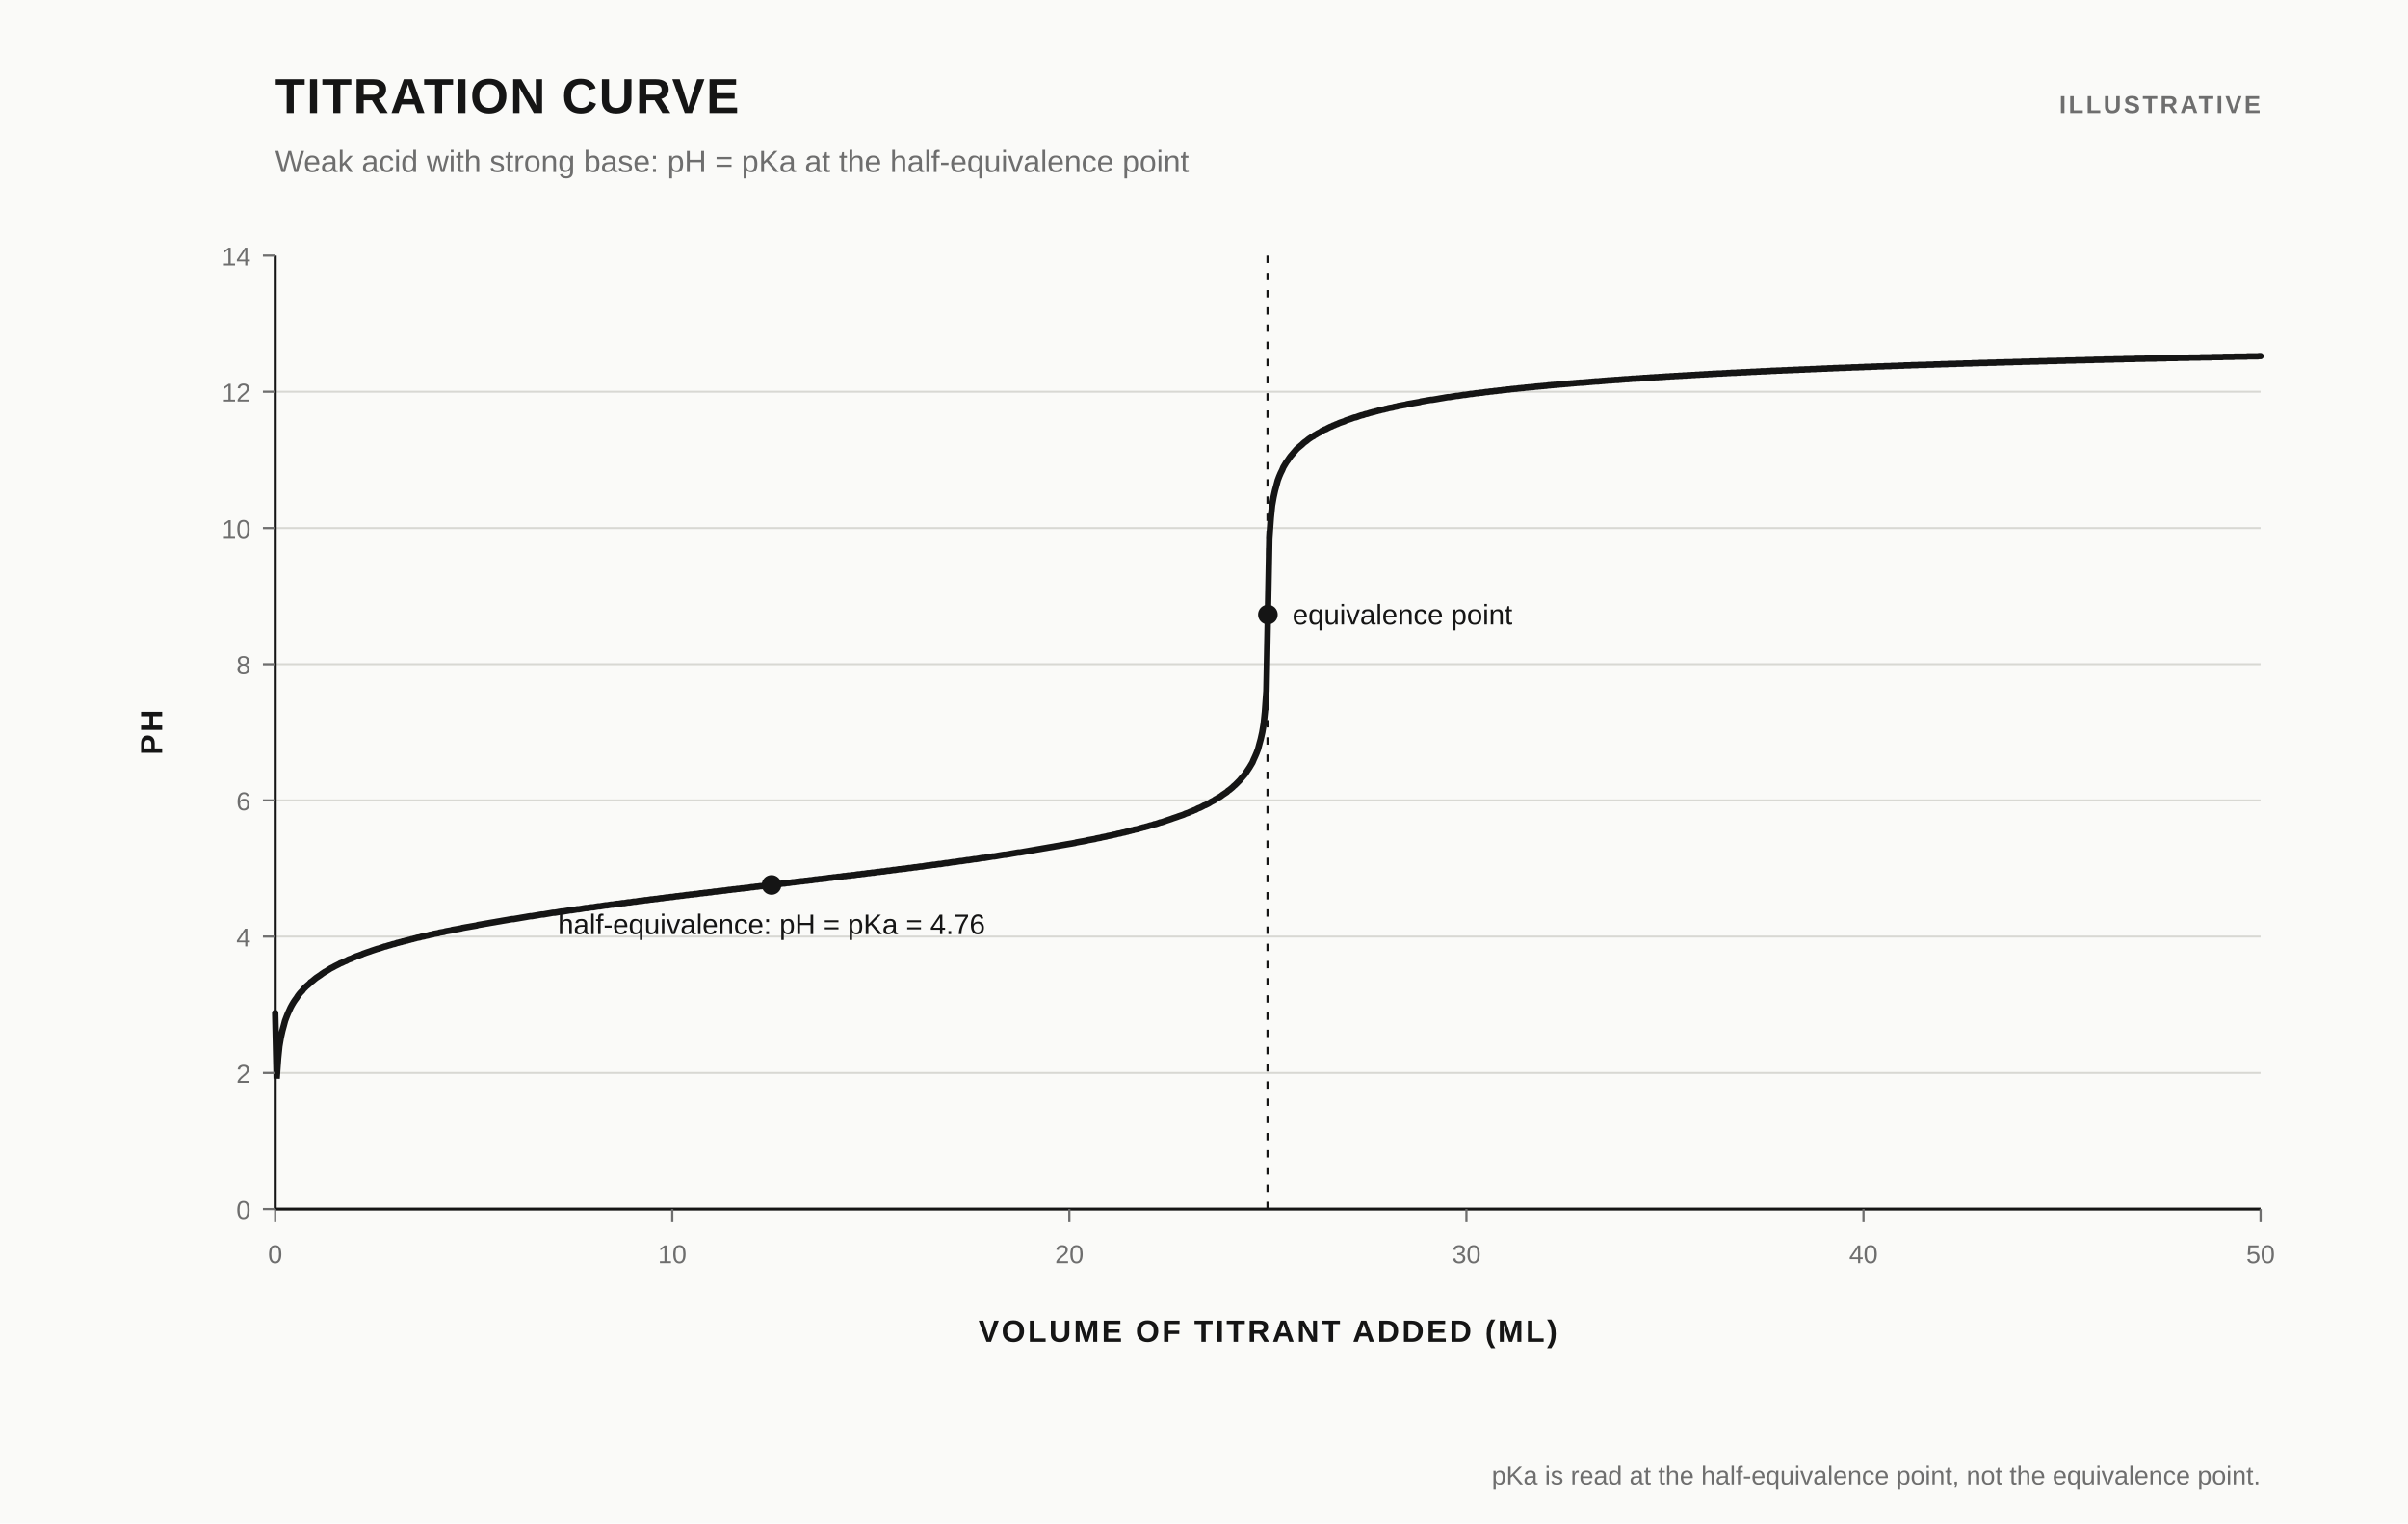
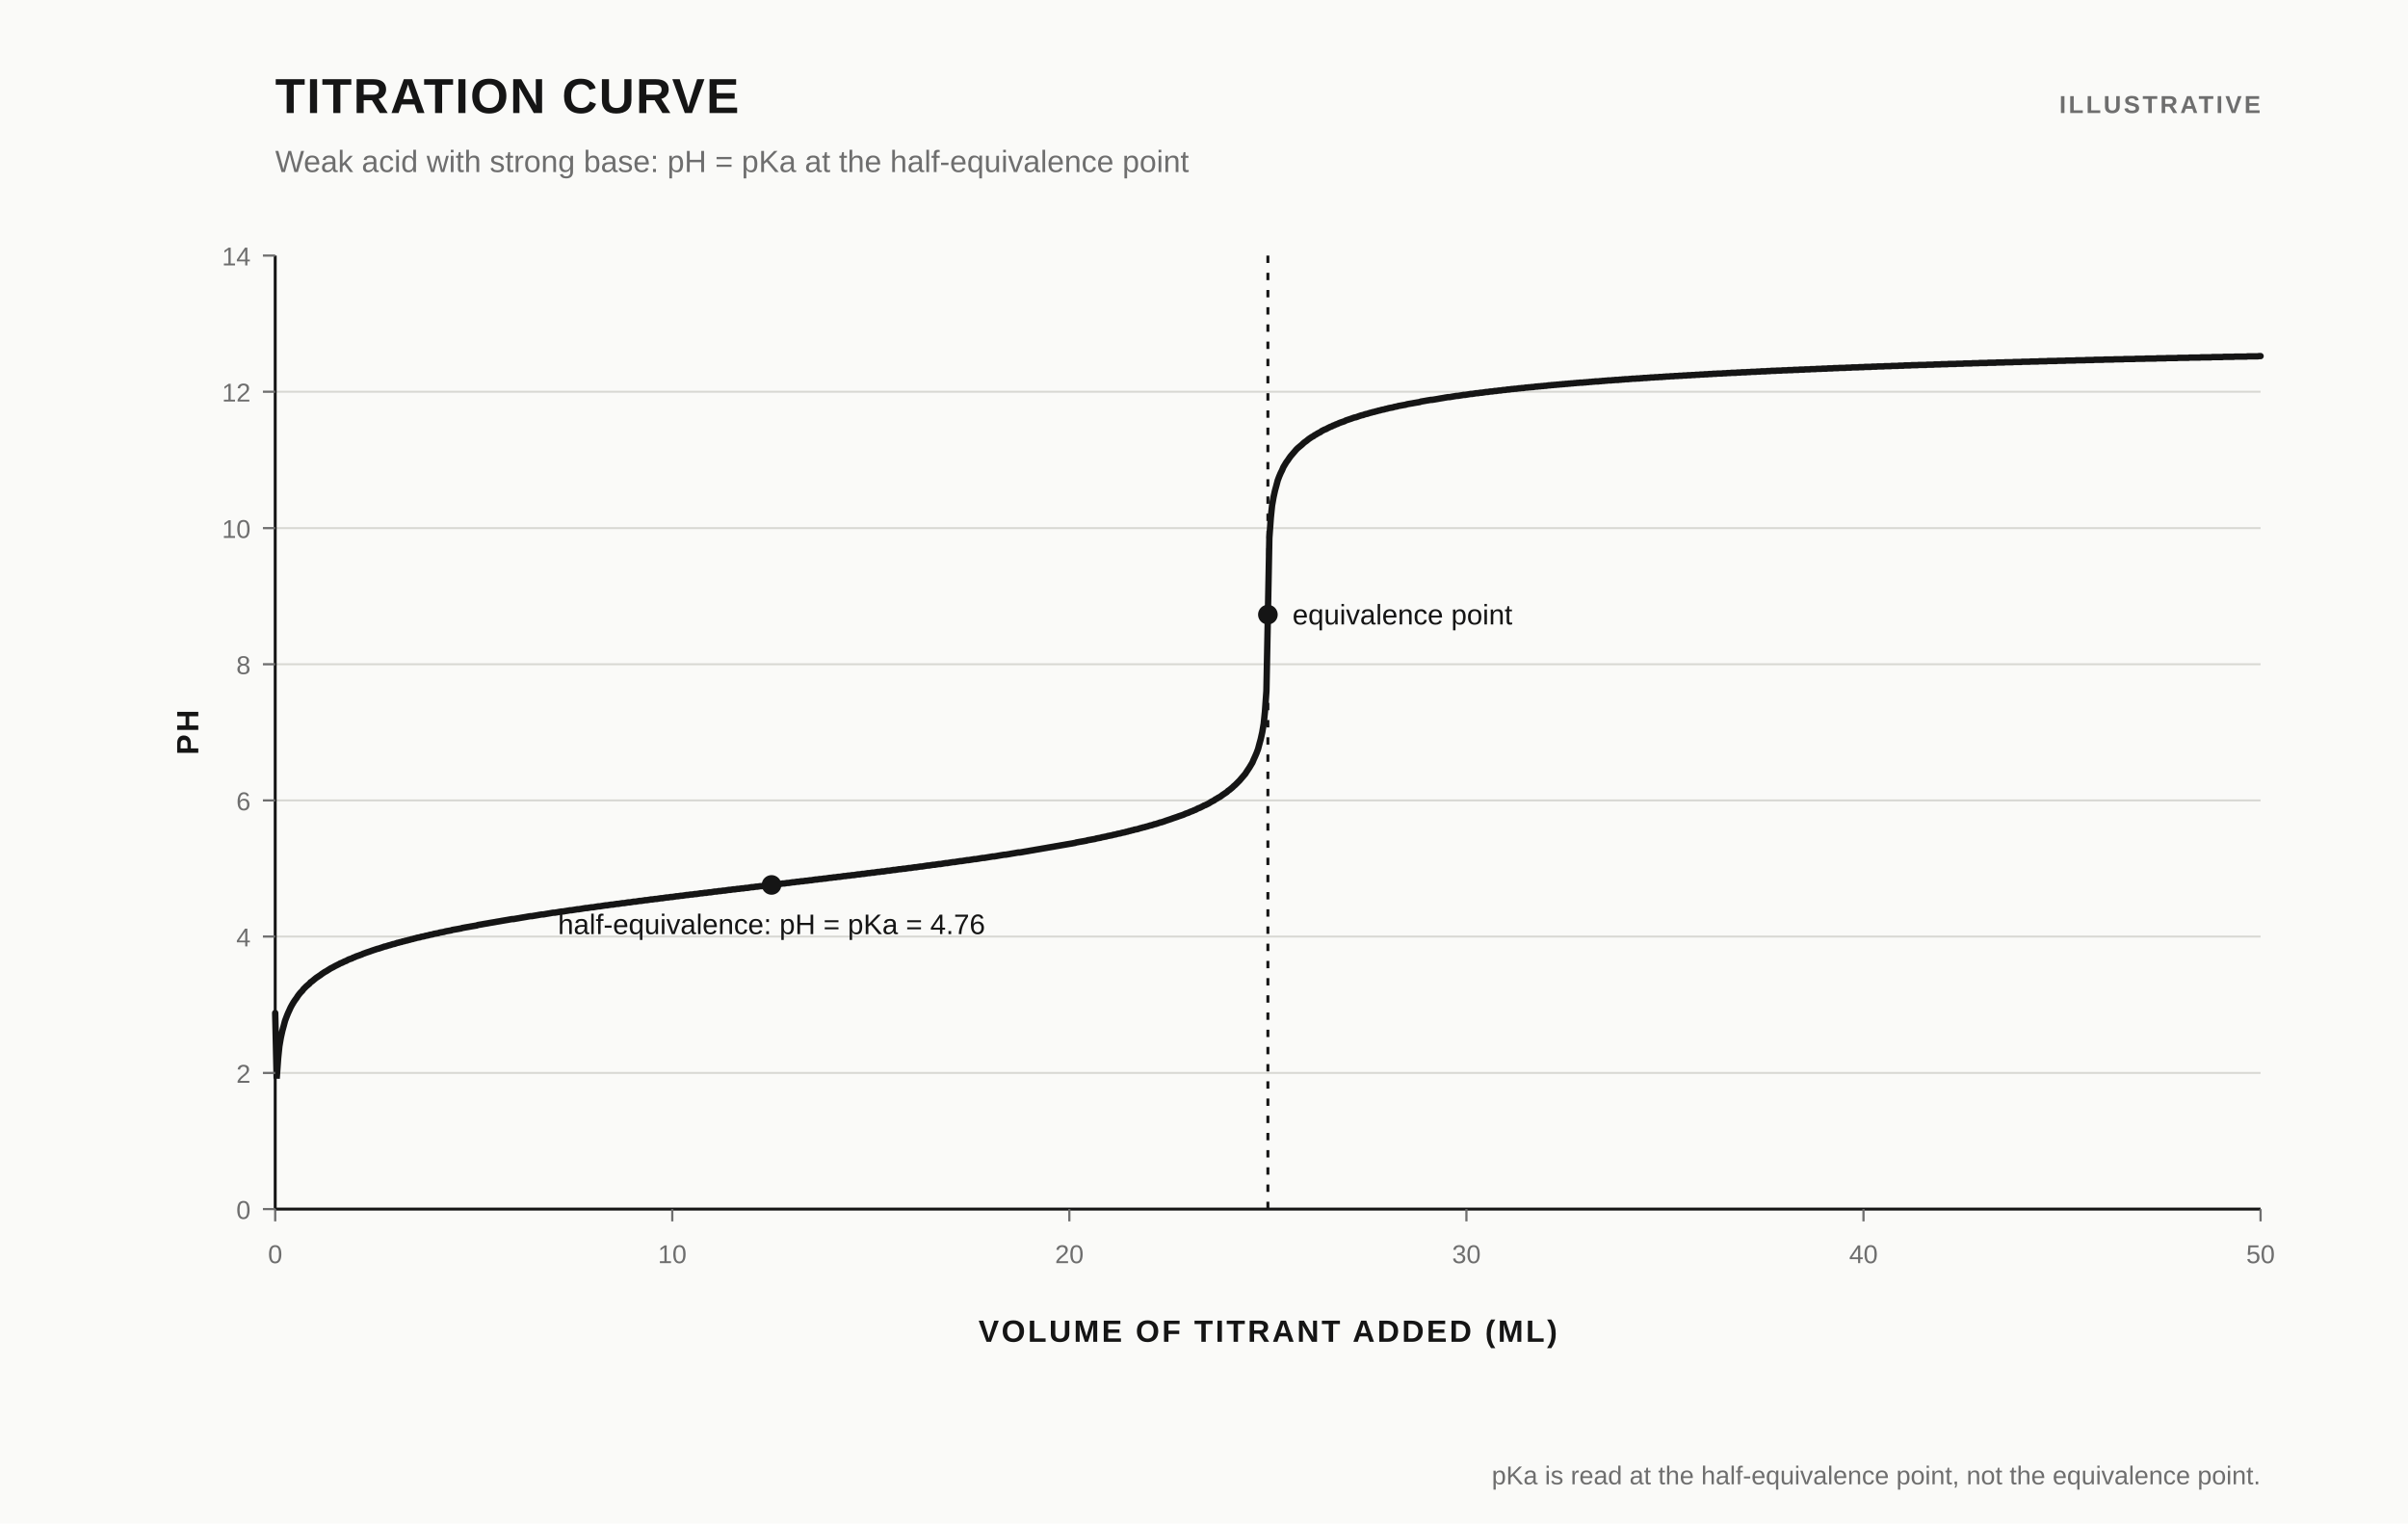
<svg xmlns="http://www.w3.org/2000/svg" viewBox="0 0 980 620" width="980" height="620" role="img" aria-labelledby="ttl desc" font-family="Helvetica Neue, Arial, sans-serif">
  <rect width="980" height="620" fill="#FAFAF8" />
  <line x1="112" y1="436.6" x2="920" y2="436.6" stroke="#D8D8D3" stroke-width="0.8" />
  <line x1="112" y1="381.1" x2="920" y2="381.1" stroke="#D8D8D3" stroke-width="0.8" />
  <line x1="112" y1="325.7" x2="920" y2="325.7" stroke="#D8D8D3" stroke-width="0.8" />
  <line x1="112" y1="270.3" x2="920" y2="270.3" stroke="#D8D8D3" stroke-width="0.8" />
  <line x1="112" y1="214.9" x2="920" y2="214.9" stroke="#D8D8D3" stroke-width="0.8" />
  <line x1="112" y1="159.4" x2="920" y2="159.4" stroke="#D8D8D3" stroke-width="0.8" />
  <path d="M 112.0,412.2 L 112.6,438.9 L 113.2,430.6 L 113.7,425.7 L 114.3,422.2 L 114.9,419.5 L 115.5,417.3 L 116.0,415.4 L 116.6,413.8 L 117.2,412.3 L 117.8,411.0 L 118.3,409.9 L 118.9,408.8 L 119.5,407.8 L 120.1,406.9 L 120.7,406.1 L 121.2,405.3 L 121.8,404.5 L 122.4,403.8 L 123.0,403.2 L 123.5,402.5 L 124.1,401.9 L 124.7,401.3 L 125.3,400.8 L 125.9,400.3 L 126.4,399.7 L 127.0,399.3 L 127.6,398.8 L 128.2,398.3 L 128.7,397.9 L 129.3,397.5 L 129.9,397.1 L 130.5,396.7 L 131.0,396.3 L 131.6,395.9 L 132.2,395.5 L 132.8,395.2 L 133.4,394.8 L 133.9,394.5 L 134.5,394.1 L 135.1,393.8 L 135.7,393.5 L 136.2,393.2 L 136.8,392.9 L 137.4,392.6 L 138.0,392.3 L 138.5,392.0 L 139.1,391.8 L 139.7,391.5 L 140.3,391.2 L 140.9,391.0 L 141.4,390.7 L 142.0,390.4 L 142.6,390.2 L 143.2,390.0 L 143.7,389.7 L 144.3,389.5 L 144.9,389.2 L 145.5,389.0 L 146.1,388.8 L 146.6,388.6 L 147.2,388.4 L 147.8,388.1 L 148.4,387.9 L 148.9,387.7 L 149.5,387.5 L 150.1,387.3 L 150.7,387.1 L 151.2,386.9 L 151.8,386.7 L 152.4,386.5 L 153.0,386.3 L 153.6,386.1 L 154.1,386.0 L 154.7,385.8 L 155.3,385.6 L 155.9,385.4 L 156.4,385.2 L 157.0,385.1 L 157.6,384.9 L 158.2,384.7 L 158.7,384.6 L 159.3,384.4 L 159.9,384.2 L 160.5,384.1 L 161.1,383.9 L 161.6,383.7 L 162.2,383.6 L 162.8,383.4 L 163.4,383.3 L 163.9,383.1 L 164.5,383.0 L 165.1,382.8 L 165.7,382.7 L 166.3,382.5 L 166.8,382.4 L 167.4,382.2 L 168.0,382.1 L 168.6,381.9 L 169.1,381.8 L 169.7,381.6 L 170.3,381.5 L 170.9,381.4 L 171.4,381.2 L 172.0,381.1 L 172.6,381.0 L 173.2,380.8 L 173.8,380.7 L 174.3,380.6 L 174.9,380.4 L 175.5,380.3 L 176.1,380.2 L 176.6,380.0 L 177.2,379.9 L 177.8,379.8 L 178.4,379.7 L 178.9,379.5 L 179.5,379.4 L 180.1,379.3 L 180.7,379.2 L 181.3,379.0 L 181.8,378.9 L 182.4,378.8 L 183.0,378.7 L 183.6,378.6 L 184.1,378.4 L 184.7,378.3 L 185.3,378.2 L 185.9,378.1 L 186.5,378.0 L 187.0,377.9 L 187.6,377.8 L 188.2,377.6 L 188.8,377.5 L 189.3,377.4 L 189.9,377.3 L 190.5,377.2 L 191.1,377.1 L 191.6,377.0 L 192.2,376.9 L 192.8,376.8 L 193.4,376.7 L 194.0,376.6 L 194.5,376.4 L 195.1,376.3 L 195.7,376.2 L 196.3,376.1 L 196.8,376.0 L 197.4,375.9 L 198.0,375.8 L 198.6,375.7 L 199.1,375.6 L 199.7,375.5 L 200.3,375.4 L 200.9,375.3 L 201.5,375.2 L 202.0,375.1 L 202.6,375.0 L 203.2,374.9 L 203.8,374.8 L 204.3,374.7 L 204.9,374.6 L 205.5,374.5 L 206.1,374.4 L 206.7,374.3 L 207.2,374.2 L 207.8,374.1 L 208.4,374.0 L 209.0,374.0 L 209.5,373.9 L 210.1,373.8 L 210.7,373.7 L 211.3,373.6 L 211.8,373.5 L 212.4,373.4 L 213.0,373.3 L 213.6,373.2 L 214.2,373.1 L 214.7,373.0 L 215.3,372.9 L 215.9,372.8 L 216.5,372.8 L 217.0,372.7 L 217.6,372.6 L 218.2,372.5 L 218.8,372.4 L 219.3,372.3 L 219.9,372.2 L 220.5,372.1 L 221.1,372.1 L 221.7,372.0 L 222.2,371.9 L 222.8,371.8 L 223.4,371.7 L 224.0,371.6 L 224.5,371.5 L 225.1,371.4 L 225.7,371.4 L 226.3,371.3 L 226.9,371.2 L 227.4,371.1 L 228.0,371.0 L 228.6,370.9 L 229.2,370.9 L 229.7,370.8 L 230.3,370.7 L 230.9,370.6 L 231.5,370.5 L 232.0,370.4 L 232.6,370.4 L 233.2,370.3 L 233.8,370.2 L 234.4,370.1 L 234.9,370.0 L 235.5,370.0 L 236.1,369.9 L 236.7,369.8 L 237.2,369.7 L 237.8,369.6 L 238.4,369.5 L 239.0,369.5 L 239.5,369.4 L 240.1,369.3 L 240.7,369.2 L 241.3,369.2 L 241.9,369.1 L 242.4,369.0 L 243.0,368.9 L 243.6,368.8 L 244.2,368.8 L 244.7,368.7 L 245.3,368.6 L 245.9,368.5 L 246.5,368.4 L 247.1,368.4 L 247.6,368.3 L 248.2,368.2 L 248.8,368.1 L 249.4,368.1 L 249.9,368.0 L 250.5,367.9 L 251.1,367.8 L 251.7,367.8 L 252.2,367.7 L 252.8,367.6 L 253.4,367.5 L 254.0,367.5 L 254.6,367.4 L 255.1,367.3 L 255.7,367.2 L 256.3,367.2 L 256.9,367.1 L 257.4,367.0 L 258.0,366.9 L 258.6,366.9 L 259.2,366.8 L 259.7,366.7 L 260.3,366.6 L 260.9,366.6 L 261.5,366.5 L 262.1,366.4 L 262.6,366.3 L 263.2,366.3 L 263.8,366.2 L 264.4,366.1 L 264.9,366.0 L 265.5,366.0 L 266.1,365.9 L 266.7,365.8 L 267.3,365.8 L 267.8,365.7 L 268.4,365.6 L 269.0,365.5 L 269.6,365.5 L 270.1,365.4 L 270.7,365.3 L 271.3,365.2 L 271.9,365.2 L 272.4,365.1 L 273.0,365.0 L 273.6,365.0 L 274.2,364.9 L 274.8,364.8 L 275.3,364.7 L 275.9,364.7 L 276.5,364.6 L 277.1,364.5 L 277.6,364.5 L 278.2,364.4 L 278.8,364.3 L 279.4,364.2 L 279.9,364.2 L 280.5,364.1 L 281.1,364.0 L 281.7,364.0 L 282.3,363.9 L 282.8,363.8 L 283.4,363.8 L 284.0,363.7 L 284.6,363.6 L 285.1,363.5 L 285.7,363.5 L 286.3,363.4 L 286.9,363.3 L 287.5,363.3 L 288.0,363.2 L 288.6,363.1 L 289.2,363.1 L 289.8,363.0 L 290.3,362.9 L 290.9,362.8 L 291.5,362.8 L 292.1,362.7 L 292.6,362.6 L 293.2,362.6 L 293.8,362.5 L 294.4,362.4 L 295.0,362.4 L 295.5,362.3 L 296.1,362.2 L 296.7,362.1 L 297.3,362.1 L 297.8,362.0 L 298.4,361.9 L 299.0,361.9 L 299.6,361.8 L 300.1,361.7 L 300.7,361.7 L 301.3,361.6 L 301.9,361.5 L 302.5,361.5 L 303.0,361.4 L 303.6,361.3 L 304.2,361.3 L 304.8,361.2 L 305.3,361.1 L 305.9,361.0 L 306.5,361.0 L 307.1,360.9 L 307.7,360.8 L 308.2,360.8 L 308.8,360.7 L 309.4,360.6 L 310.0,360.6 L 310.5,360.5 L 311.1,360.4 L 311.7,360.4 L 312.3,360.3 L 312.8,360.2 L 313.4,360.1 L 314.0,360.1 L 314.6,360.0 L 315.2,359.9 L 315.7,359.9 L 316.3,359.8 L 316.9,359.7 L 317.5,359.7 L 318.0,359.6 L 318.6,359.5 L 319.2,359.5 L 319.8,359.4 L 320.3,359.3 L 320.9,359.3 L 321.5,359.2 L 322.1,359.1 L 322.7,359.0 L 323.2,359.0 L 323.8,358.9 L 324.4,358.8 L 325.0,358.8 L 325.5,358.7 L 326.1,358.6 L 326.7,358.6 L 327.3,358.5 L 327.9,358.4 L 328.4,358.4 L 329.0,358.3 L 329.6,358.2 L 330.2,358.2 L 330.7,358.1 L 331.3,358.0 L 331.9,357.9 L 332.5,357.9 L 333.0,357.8 L 333.6,357.7 L 334.2,357.7 L 334.8,357.6 L 335.4,357.5 L 335.9,357.5 L 336.5,357.4 L 337.1,357.3 L 337.7,357.2 L 338.2,357.2 L 338.8,357.1 L 339.4,357.0 L 340.0,357.0 L 340.5,356.9 L 341.1,356.8 L 341.7,356.8 L 342.3,356.7 L 342.9,356.6 L 343.4,356.5 L 344.0,356.5 L 344.6,356.4 L 345.2,356.3 L 345.7,356.3 L 346.3,356.2 L 346.9,356.1 L 347.5,356.1 L 348.1,356.0 L 348.6,355.9 L 349.2,355.8 L 349.8,355.8 L 350.4,355.7 L 350.9,355.6 L 351.5,355.6 L 352.1,355.5 L 352.7,355.4 L 353.2,355.3 L 353.8,355.3 L 354.4,355.2 L 355.0,355.1 L 355.6,355.1 L 356.1,355.0 L 356.7,354.9 L 357.3,354.8 L 357.9,354.8 L 358.4,354.7 L 359.0,354.6 L 359.6,354.6 L 360.2,354.5 L 360.7,354.4 L 361.3,354.3 L 361.9,354.3 L 362.5,354.2 L 363.1,354.1 L 363.6,354.0 L 364.2,354.0 L 364.8,353.9 L 365.4,353.8 L 365.9,353.7 L 366.5,353.7 L 367.1,353.6 L 367.7,353.5 L 368.3,353.5 L 368.8,353.4 L 369.4,353.3 L 370.0,353.2 L 370.6,353.2 L 371.1,353.1 L 371.7,353.0 L 372.3,352.9 L 372.9,352.9 L 373.4,352.8 L 374.0,352.7 L 374.6,352.6 L 375.2,352.6 L 375.8,352.5 L 376.3,352.4 L 376.9,352.3 L 377.5,352.2 L 378.1,352.2 L 378.6,352.1 L 379.2,352.0 L 379.8,351.9 L 380.4,351.9 L 380.9,351.8 L 381.5,351.7 L 382.1,351.6 L 382.7,351.6 L 383.3,351.5 L 383.8,351.4 L 384.4,351.3 L 385.0,351.2 L 385.6,351.2 L 386.1,351.1 L 386.7,351.0 L 387.3,350.9 L 387.9,350.8 L 388.5,350.8 L 389.0,350.7 L 389.6,350.6 L 390.2,350.5 L 390.8,350.4 L 391.3,350.4 L 391.9,350.3 L 392.5,350.2 L 393.1,350.1 L 393.6,350.0 L 394.2,350.0 L 394.8,349.9 L 395.4,349.8 L 396.0,349.7 L 396.5,349.6 L 397.1,349.6 L 397.7,349.5 L 398.3,349.4 L 398.8,349.3 L 399.4,349.2 L 400.0,349.1 L 400.6,349.1 L 401.1,349.0 L 401.7,348.9 L 402.3,348.8 L 402.9,348.7 L 403.5,348.6 L 404.0,348.5 L 404.6,348.5 L 405.2,348.4 L 405.8,348.3 L 406.3,348.2 L 406.9,348.1 L 407.5,348.0 L 408.1,347.9 L 408.7,347.8 L 409.2,347.8 L 409.8,347.7 L 410.4,347.6 L 411.0,347.5 L 411.5,347.4 L 412.1,347.3 L 412.7,347.2 L 413.3,347.1 L 413.8,347.0 L 414.4,346.9 L 415.0,346.9 L 415.6,346.8 L 416.2,346.7 L 416.7,346.6 L 417.3,346.5 L 417.9,346.4 L 418.5,346.3 L 419.0,346.2 L 419.6,346.1 L 420.2,346.0 L 420.8,345.9 L 421.3,345.8 L 421.9,345.7 L 422.5,345.6 L 423.1,345.5 L 423.7,345.4 L 424.2,345.3 L 424.8,345.2 L 425.4,345.1 L 426.0,345.0 L 426.5,344.9 L 427.1,344.8 L 427.7,344.7 L 428.3,344.6 L 428.9,344.5 L 429.4,344.4 L 430.0,344.3 L 430.6,344.2 L 431.2,344.1 L 431.7,344.0 L 432.3,343.9 L 432.9,343.8 L 433.5,343.7 L 434.0,343.6 L 434.6,343.5 L 435.2,343.4 L 435.8,343.3 L 436.4,343.2 L 436.9,343.1 L 437.5,343.0 L 438.1,342.8 L 438.7,342.7 L 439.2,342.6 L 439.8,342.5 L 440.4,342.4 L 441.0,342.3 L 441.5,342.2 L 442.1,342.1 L 442.7,341.9 L 443.3,341.8 L 443.9,341.7 L 444.4,341.6 L 445.0,341.5 L 445.6,341.4 L 446.2,341.2 L 446.7,341.1 L 447.3,341.0 L 447.9,340.9 L 448.5,340.7 L 449.1,340.6 L 449.6,340.5 L 450.2,340.4 L 450.8,340.2 L 451.4,340.1 L 451.9,340.0 L 452.5,339.9 L 453.1,339.7 L 453.7,339.6 L 454.2,339.5 L 454.8,339.3 L 455.4,339.2 L 456.0,339.1 L 456.6,338.9 L 457.1,338.8 L 457.7,338.7 L 458.3,338.5 L 458.9,338.4 L 459.4,338.2 L 460.0,338.1 L 460.6,337.9 L 461.2,337.8 L 461.7,337.6 L 462.3,337.5 L 462.9,337.4 L 463.5,337.2 L 464.1,337.0 L 464.6,336.9 L 465.2,336.7 L 465.8,336.6 L 466.4,336.4 L 466.9,336.3 L 467.5,336.1 L 468.1,335.9 L 468.7,335.8 L 469.3,335.6 L 469.8,335.4 L 470.4,335.3 L 471.0,335.1 L 471.6,334.9 L 472.1,334.7 L 472.7,334.6 L 473.3,334.4 L 473.9,334.2 L 474.4,334.0 L 475.0,333.8 L 475.6,333.6 L 476.2,333.4 L 476.8,333.2 L 477.3,333.0 L 477.9,332.8 L 478.5,332.6 L 479.1,332.4 L 479.6,332.2 L 480.2,332.0 L 480.8,331.8 L 481.4,331.6 L 481.9,331.4 L 482.5,331.1 L 483.1,330.9 L 483.7,330.7 L 484.3,330.4 L 484.8,330.2 L 485.4,330.0 L 486.0,329.7 L 486.6,329.5 L 487.1,329.2 L 487.7,328.9 L 488.3,328.7 L 488.9,328.4 L 489.5,328.1 L 490.0,327.8 L 490.6,327.6 L 491.2,327.3 L 491.8,327.0 L 492.3,326.7 L 492.9,326.3 L 493.5,326.0 L 494.1,325.7 L 494.6,325.3 L 495.2,325.0 L 495.8,324.6 L 496.4,324.3 L 497.0,323.9 L 497.5,323.5 L 498.1,323.1 L 498.7,322.7 L 499.3,322.3 L 499.8,321.8 L 500.4,321.4 L 501.0,320.9 L 501.6,320.4 L 502.1,319.9 L 502.7,319.4 L 503.3,318.8 L 503.9,318.2 L 504.5,317.6 L 505.0,317.0 L 505.6,316.3 L 506.2,315.6 L 506.8,314.9 L 507.3,314.1 L 507.9,313.2 L 508.5,312.3 L 509.1,311.3 L 509.7,310.3 L 510.2,309.1 L 510.8,307.8 L 511.4,306.4 L 512.0,304.8 L 512.5,302.9 L 513.1,300.7 L 513.7,298.0 L 514.3,294.5 L 514.8,289.6 L 515.4,281.2 L 516.0,250.1 L 516.6,218.9 L 517.2,210.6 L 517.7,205.7 L 518.3,202.3 L 518.9,199.6 L 519.5,197.4 L 520.0,195.5 L 520.6,193.9 L 521.2,192.5 L 521.8,191.3 L 522.3,190.1 L 522.9,189.1 L 523.5,188.1 L 524.1,187.3 L 524.7,186.4 L 525.2,185.7 L 525.8,185.0 L 526.4,184.3 L 527.0,183.6 L 527.5,183.0 L 528.1,182.4 L 528.7,181.9 L 529.3,181.4 L 529.9,180.9 L 530.4,180.4 L 531.0,179.9 L 531.6,179.5 L 532.2,179.0 L 532.7,178.6 L 533.3,178.2 L 533.9,177.8 L 534.5,177.5 L 535.0,177.1 L 535.6,176.8 L 536.2,176.4 L 536.8,176.1 L 537.4,175.8 L 537.9,175.4 L 538.5,175.1 L 539.1,174.8 L 539.7,174.6 L 540.2,174.3 L 540.8,174.0 L 541.4,173.7 L 542.0,173.5 L 542.5,173.2 L 543.1,173.0 L 543.7,172.7 L 544.3,172.5 L 544.9,172.2 L 545.4,172.0 L 546.0,171.8 L 546.6,171.6 L 547.2,171.4 L 547.7,171.1 L 548.3,170.9 L 548.9,170.7 L 549.5,170.5 L 550.1,170.3 L 550.6,170.1 L 551.2,169.9 L 551.8,169.8 L 552.4,169.6 L 552.9,169.4 L 553.5,169.2 L 554.1,169.0 L 554.7,168.9 L 555.2,168.7 L 555.8,168.5 L 556.4,168.4 L 557.0,168.2 L 557.6,168.0 L 558.1,167.9 L 558.7,167.7 L 559.3,167.6 L 559.9,167.4 L 560.4,167.3 L 561.0,167.1 L 561.6,167.0 L 562.2,166.8 L 562.7,166.7 L 563.3,166.6 L 563.9,166.4 L 564.5,166.3 L 565.1,166.1 L 565.6,166.0 L 566.2,165.9 L 566.8,165.8 L 567.4,165.6 L 567.9,165.5 L 568.5,165.4 L 569.1,165.2 L 569.7,165.1 L 570.3,165.0 L 570.8,164.9 L 571.4,164.8 L 572.0,164.7 L 572.6,164.5 L 573.1,164.4 L 573.7,164.3 L 574.3,164.2 L 574.9,164.1 L 575.4,164.0 L 576.0,163.9 L 576.6,163.8 L 577.2,163.7 L 577.8,163.6 L 578.3,163.4 L 578.9,163.3 L 579.5,163.2 L 580.1,163.1 L 580.6,163.0 L 581.2,162.9 L 581.8,162.8 L 582.4,162.7 L 582.9,162.7 L 583.5,162.6 L 584.1,162.5 L 584.7,162.4 L 585.3,162.3 L 585.8,162.2 L 586.4,162.1 L 587.0,162.0 L 587.6,161.9 L 588.1,161.8 L 588.7,161.7 L 589.3,161.6 L 589.9,161.6 L 590.5,161.5 L 591.0,161.4 L 591.6,161.3 L 592.2,161.2 L 592.8,161.1 L 593.3,161.1 L 593.9,161.0 L 594.5,160.9 L 595.1,160.8 L 595.6,160.7 L 596.2,160.7 L 596.8,160.6 L 597.4,160.5 L 598.0,160.4 L 598.5,160.3 L 599.1,160.3 L 599.7,160.2 L 600.3,160.1 L 600.8,160.0 L 601.4,160.0 L 602.0,159.9 L 602.6,159.8 L 603.1,159.8 L 603.7,159.7 L 604.3,159.6 L 604.9,159.5 L 605.5,159.5 L 606.0,159.4 L 606.6,159.3 L 607.2,159.3 L 607.8,159.2 L 608.3,159.1 L 608.9,159.1 L 609.5,159.0 L 610.1,158.9 L 610.7,158.9 L 611.2,158.8 L 611.8,158.7 L 612.4,158.7 L 613.0,158.6 L 613.5,158.5 L 614.1,158.5 L 614.7,158.4 L 615.3,158.3 L 615.8,158.3 L 616.4,158.2 L 617.0,158.2 L 617.6,158.1 L 618.2,158.0 L 618.7,158.0 L 619.3,157.9 L 619.9,157.9 L 620.5,157.8 L 621.0,157.7 L 621.6,157.7 L 622.2,157.6 L 622.8,157.6 L 623.3,157.5 L 623.9,157.5 L 624.5,157.4 L 625.1,157.3 L 625.7,157.3 L 626.2,157.2 L 626.8,157.2 L 627.4,157.1 L 628.0,157.1 L 628.5,157.0 L 629.1,157.0 L 629.7,156.9 L 630.3,156.8 L 630.9,156.8 L 631.4,156.7 L 632.0,156.7 L 632.6,156.6 L 633.2,156.6 L 633.7,156.5 L 634.3,156.5 L 634.9,156.4 L 635.5,156.4 L 636.0,156.3 L 636.6,156.3 L 637.2,156.2 L 637.8,156.2 L 638.4,156.1 L 638.9,156.1 L 639.5,156.0 L 640.1,156.0 L 640.7,155.9 L 641.2,155.9 L 641.8,155.8 L 642.4,155.8 L 643.0,155.7 L 643.5,155.7 L 644.1,155.7 L 644.7,155.6 L 645.3,155.6 L 645.9,155.5 L 646.4,155.5 L 647.0,155.4 L 647.6,155.4 L 648.2,155.3 L 648.7,155.3 L 649.3,155.2 L 649.9,155.2 L 650.5,155.2 L 651.1,155.1 L 651.6,155.1 L 652.2,155.0 L 652.8,155.0 L 653.4,154.9 L 653.9,154.9 L 654.5,154.8 L 655.1,154.8 L 655.7,154.8 L 656.2,154.7 L 656.8,154.7 L 657.4,154.6 L 658.0,154.6 L 658.6,154.6 L 659.1,154.5 L 659.7,154.5 L 660.3,154.4 L 660.9,154.4 L 661.4,154.3 L 662.0,154.3 L 662.6,154.3 L 663.2,154.2 L 663.7,154.2 L 664.3,154.1 L 664.9,154.1 L 665.5,154.1 L 666.1,154.0 L 666.6,154.0 L 667.2,154.0 L 667.8,153.9 L 668.4,153.9 L 668.9,153.8 L 669.5,153.8 L 670.1,153.8 L 670.7,153.7 L 671.3,153.7 L 671.8,153.6 L 672.4,153.6 L 673.0,153.6 L 673.6,153.5 L 674.1,153.5 L 674.7,153.5 L 675.3,153.4 L 675.9,153.4 L 676.4,153.4 L 677.0,153.3 L 677.6,153.3 L 678.2,153.2 L 678.8,153.2 L 679.3,153.2 L 679.9,153.1 L 680.5,153.1 L 681.1,153.1 L 681.6,153.0 L 682.2,153.0 L 682.8,153.0 L 683.4,152.9 L 683.9,152.9 L 684.5,152.9 L 685.1,152.8 L 685.7,152.8 L 686.3,152.8 L 686.8,152.7 L 687.4,152.7 L 688.0,152.7 L 688.6,152.6 L 689.1,152.6 L 689.7,152.6 L 690.3,152.5 L 690.9,152.5 L 691.5,152.5 L 692.0,152.4 L 692.6,152.4 L 693.2,152.4 L 693.8,152.3 L 694.3,152.3 L 694.9,152.3 L 695.5,152.2 L 696.1,152.2 L 696.6,152.2 L 697.2,152.1 L 697.8,152.1 L 698.4,152.1 L 699.0,152.0 L 699.5,152.0 L 700.1,152.0 L 700.7,152.0 L 701.3,151.9 L 701.8,151.9 L 702.4,151.9 L 703.0,151.8 L 703.6,151.8 L 704.1,151.8 L 704.7,151.7 L 705.3,151.7 L 705.9,151.7 L 706.5,151.7 L 707.0,151.6 L 707.6,151.6 L 708.2,151.6 L 708.8,151.5 L 709.3,151.5 L 709.9,151.5 L 710.5,151.5 L 711.1,151.4 L 711.7,151.4 L 712.2,151.4 L 712.8,151.3 L 713.4,151.3 L 714.0,151.3 L 714.5,151.3 L 715.1,151.2 L 715.7,151.2 L 716.3,151.2 L 716.8,151.1 L 717.4,151.1 L 718.0,151.1 L 718.6,151.1 L 719.2,151.0 L 719.7,151.0 L 720.3,151.0 L 720.9,150.9 L 721.5,150.9 L 722.0,150.9 L 722.6,150.9 L 723.2,150.8 L 723.8,150.8 L 724.3,150.8 L 724.9,150.8 L 725.5,150.7 L 726.1,150.7 L 726.7,150.7 L 727.2,150.7 L 727.8,150.6 L 728.4,150.6 L 729.0,150.6 L 729.5,150.6 L 730.1,150.5 L 730.7,150.5 L 731.3,150.5 L 731.9,150.5 L 732.4,150.4 L 733.0,150.4 L 733.6,150.4 L 734.2,150.4 L 734.7,150.3 L 735.3,150.3 L 735.9,150.3 L 736.5,150.3 L 737.0,150.2 L 737.6,150.2 L 738.2,150.2 L 738.8,150.2 L 739.4,150.1 L 739.9,150.1 L 740.5,150.1 L 741.1,150.1 L 741.7,150.0 L 742.2,150.0 L 742.8,150.0 L 743.4,150.0 L 744.0,149.9 L 744.5,149.9 L 745.1,149.9 L 745.7,149.9 L 746.3,149.8 L 746.9,149.8 L 747.4,149.8 L 748.0,149.8 L 748.6,149.7 L 749.2,149.7 L 749.7,149.7 L 750.3,149.7 L 750.9,149.7 L 751.5,149.6 L 752.1,149.6 L 752.6,149.6 L 753.2,149.6 L 753.8,149.5 L 754.4,149.5 L 754.9,149.5 L 755.5,149.5 L 756.1,149.5 L 756.7,149.4 L 757.2,149.4 L 757.8,149.4 L 758.4,149.4 L 759.0,149.3 L 759.6,149.3 L 760.1,149.3 L 760.7,149.3 L 761.3,149.3 L 761.9,149.2 L 762.4,149.2 L 763.0,149.2 L 763.6,149.2 L 764.2,149.1 L 764.7,149.1 L 765.3,149.1 L 765.9,149.1 L 766.5,149.1 L 767.1,149.0 L 767.6,149.0 L 768.2,149.0 L 768.8,149.0 L 769.4,149.0 L 769.9,148.9 L 770.5,148.9 L 771.1,148.9 L 771.7,148.9 L 772.3,148.9 L 772.8,148.8 L 773.4,148.8 L 774.0,148.8 L 774.6,148.8 L 775.1,148.7 L 775.7,148.7 L 776.3,148.7 L 776.9,148.7 L 777.4,148.7 L 778.0,148.6 L 778.6,148.6 L 779.2,148.6 L 779.8,148.6 L 780.3,148.6 L 780.9,148.5 L 781.5,148.5 L 782.1,148.5 L 782.6,148.5 L 783.2,148.5 L 783.8,148.5 L 784.4,148.4 L 784.9,148.4 L 785.5,148.4 L 786.1,148.4 L 786.7,148.4 L 787.3,148.3 L 787.8,148.3 L 788.4,148.3 L 789.0,148.3 L 789.6,148.3 L 790.1,148.2 L 790.7,148.2 L 791.3,148.2 L 791.9,148.2 L 792.5,148.2 L 793.0,148.1 L 793.6,148.1 L 794.2,148.1 L 794.8,148.1 L 795.3,148.1 L 795.9,148.1 L 796.5,148.0 L 797.1,148.0 L 797.6,148.0 L 798.2,148.0 L 798.8,148.0 L 799.4,147.9 L 800.0,147.9 L 800.5,147.9 L 801.1,147.9 L 801.7,147.9 L 802.3,147.9 L 802.8,147.8 L 803.4,147.8 L 804.0,147.8 L 804.6,147.8 L 805.1,147.8 L 805.7,147.7 L 806.3,147.7 L 806.9,147.7 L 807.5,147.7 L 808.0,147.7 L 808.6,147.7 L 809.2,147.6 L 809.8,147.6 L 810.3,147.6 L 810.9,147.6 L 811.5,147.6 L 812.1,147.6 L 812.7,147.5 L 813.2,147.5 L 813.8,147.5 L 814.4,147.5 L 815.0,147.5 L 815.5,147.5 L 816.1,147.4 L 816.7,147.4 L 817.3,147.4 L 817.8,147.4 L 818.4,147.4 L 819.0,147.4 L 819.6,147.3 L 820.2,147.3 L 820.7,147.3 L 821.3,147.3 L 821.9,147.3 L 822.5,147.3 L 823.0,147.2 L 823.6,147.2 L 824.2,147.2 L 824.8,147.2 L 825.3,147.2 L 825.9,147.2 L 826.5,147.1 L 827.1,147.1 L 827.7,147.1 L 828.2,147.1 L 828.8,147.1 L 829.4,147.1 L 830.0,147.0 L 830.5,147.0 L 831.1,147.0 L 831.7,147.0 L 832.3,147.0 L 832.9,147.0 L 833.4,146.9 L 834.0,146.9 L 834.6,146.9 L 835.2,146.9 L 835.7,146.9 L 836.3,146.9 L 836.9,146.9 L 837.5,146.8 L 838.0,146.8 L 838.6,146.8 L 839.2,146.8 L 839.8,146.8 L 840.4,146.8 L 840.9,146.7 L 841.5,146.7 L 842.1,146.7 L 842.7,146.7 L 843.2,146.7 L 843.8,146.7 L 844.4,146.7 L 845.0,146.6 L 845.5,146.6 L 846.1,146.6 L 846.7,146.6 L 847.3,146.6 L 847.9,146.6 L 848.4,146.6 L 849.0,146.5 L 849.6,146.5 L 850.2,146.5 L 850.7,146.5 L 851.3,146.5 L 851.9,146.5 L 852.5,146.4 L 853.1,146.4 L 853.6,146.4 L 854.2,146.4 L 854.8,146.4 L 855.4,146.4 L 855.9,146.4 L 856.5,146.3 L 857.1,146.3 L 857.7,146.3 L 858.2,146.3 L 858.8,146.3 L 859.4,146.3 L 860.0,146.3 L 860.6,146.2 L 861.1,146.2 L 861.7,146.2 L 862.3,146.2 L 862.9,146.2 L 863.4,146.2 L 864.0,146.2 L 864.6,146.1 L 865.2,146.1 L 865.7,146.1 L 866.3,146.1 L 866.9,146.1 L 867.5,146.1 L 868.1,146.1 L 868.6,146.1 L 869.2,146.0 L 869.8,146.0 L 870.4,146.0 L 870.9,146.0 L 871.5,146.0 L 872.1,146.0 L 872.7,146.0 L 873.3,145.9 L 873.8,145.9 L 874.4,145.9 L 875.0,145.9 L 875.6,145.9 L 876.1,145.9 L 876.7,145.9 L 877.3,145.9 L 877.9,145.8 L 878.4,145.8 L 879.0,145.8 L 879.6,145.8 L 880.2,145.8 L 880.8,145.8 L 881.3,145.8 L 881.9,145.7 L 882.5,145.7 L 883.1,145.7 L 883.6,145.7 L 884.2,145.7 L 884.8,145.7 L 885.4,145.7 L 885.9,145.7 L 886.5,145.6 L 887.1,145.6 L 887.7,145.6 L 888.3,145.6 L 888.8,145.6 L 889.4,145.6 L 890.0,145.6 L 890.6,145.6 L 891.1,145.5 L 891.7,145.5 L 892.3,145.5 L 892.9,145.5 L 893.5,145.5 L 894.0,145.5 L 894.6,145.5 L 895.2,145.5 L 895.8,145.4 L 896.3,145.4 L 896.9,145.4 L 897.5,145.4 L 898.1,145.4 L 898.6,145.4 L 899.2,145.4 L 899.8,145.4 L 900.4,145.3 L 901.0,145.3 L 901.5,145.3 L 902.1,145.3 L 902.7,145.3 L 903.3,145.3 L 903.8,145.3 L 904.4,145.3 L 905.0,145.2 L 905.6,145.2 L 906.1,145.2 L 906.7,145.2 L 907.3,145.2 L 907.9,145.2 L 908.5,145.2 L 909.0,145.2 L 909.6,145.1 L 910.2,145.1 L 910.8,145.1 L 911.3,145.1 L 911.9,145.1 L 912.5,145.1 L 913.1,145.1 L 913.7,145.1 L 914.2,145.1 L 914.8,145.0 L 915.4,145.0 L 916.0,145.0 L 916.5,145.0 L 917.1,145.0 L 917.7,145.0 L 918.3,145.0 L 918.8,145.0 L 919.4,144.9 L 920.0,144.9" fill="none" stroke="#151515" stroke-width="2.6" stroke-linecap="round" />
  <line x1="516.0" y1="104" x2="516.0" y2="492.0" stroke="#151515" stroke-width="1.2" stroke-dasharray="3 4" />
  <circle cx="314.0" cy="360.1" r="4" fill="#151515" />
  <text x="314.0" y="380.1" text-anchor="middle" font-size="11.5" fill="#151515">half-equivalence: pH = pKa = 4.76</text>
  <circle cx="516.0" cy="250.1" r="4" fill="#151515" />
  <text x="526.0" y="254.1" font-size="11.5" fill="#151515">equivalence point</text>
  <line x1="112" y1="104" x2="112" y2="492.0" stroke="#151515" stroke-width="1.2" />
  <line x1="112" y1="492.0" x2="920" y2="492.0" stroke="#151515" stroke-width="1.2" />
  <text x="516.0" y="546.0" text-anchor="middle" font-size="12.5" font-weight="700" fill="#151515" letter-spacing="0.08em">VOLUME OF TITRANT ADDED (ML)</text>
-   <text transform="translate(66,298.0) rotate(-90)" text-anchor="middle" font-size="12.5" font-weight="700" fill="#151515" letter-spacing="0.08em">PH</text>
+   <text transform="translate(80.7,298.0) rotate(-90)" text-anchor="middle" font-size="12.5" font-weight="700" fill="#151515" letter-spacing="0.08em">PH</text>
  <line x1="107" y1="492.0" x2="112" y2="492.0" stroke="#6E6E6E" stroke-width="0.9" />
  <text x="102" y="496.0" text-anchor="end" font-size="10.5" fill="#6E6E6E">0</text>
  <line x1="107" y1="436.6" x2="112" y2="436.6" stroke="#6E6E6E" stroke-width="0.9" />
  <text x="102" y="440.6" text-anchor="end" font-size="10.5" fill="#6E6E6E">2</text>
  <line x1="107" y1="381.1" x2="112" y2="381.1" stroke="#6E6E6E" stroke-width="0.9" />
  <text x="102" y="385.1" text-anchor="end" font-size="10.5" fill="#6E6E6E">4</text>
  <line x1="107" y1="325.7" x2="112" y2="325.7" stroke="#6E6E6E" stroke-width="0.9" />
  <text x="102" y="329.7" text-anchor="end" font-size="10.5" fill="#6E6E6E">6</text>
  <line x1="107" y1="270.3" x2="112" y2="270.3" stroke="#6E6E6E" stroke-width="0.9" />
  <text x="102" y="274.3" text-anchor="end" font-size="10.5" fill="#6E6E6E">8</text>
  <line x1="107" y1="214.9" x2="112" y2="214.9" stroke="#6E6E6E" stroke-width="0.9" />
  <text x="102" y="218.9" text-anchor="end" font-size="10.5" fill="#6E6E6E">10</text>
  <line x1="107" y1="159.4" x2="112" y2="159.4" stroke="#6E6E6E" stroke-width="0.9" />
  <text x="102" y="163.4" text-anchor="end" font-size="10.5" fill="#6E6E6E">12</text>
  <line x1="107" y1="104.0" x2="112" y2="104.0" stroke="#6E6E6E" stroke-width="0.9" />
  <text x="102" y="108.0" text-anchor="end" font-size="10.5" fill="#6E6E6E">14</text>
  <line x1="112.0" y1="492.0" x2="112.0" y2="497.0" stroke="#6E6E6E" stroke-width="0.9" />
  <text x="112.0" y="514.0" text-anchor="middle" font-size="10.5" fill="#6E6E6E">0</text>
  <line x1="273.6" y1="492.0" x2="273.6" y2="497.0" stroke="#6E6E6E" stroke-width="0.9" />
  <text x="273.6" y="514.0" text-anchor="middle" font-size="10.5" fill="#6E6E6E">10</text>
  <line x1="435.2" y1="492.0" x2="435.2" y2="497.0" stroke="#6E6E6E" stroke-width="0.9" />
  <text x="435.2" y="514.0" text-anchor="middle" font-size="10.5" fill="#6E6E6E">20</text>
  <line x1="596.8" y1="492.0" x2="596.8" y2="497.0" stroke="#6E6E6E" stroke-width="0.9" />
  <text x="596.8" y="514.0" text-anchor="middle" font-size="10.5" fill="#6E6E6E">30</text>
  <line x1="758.4" y1="492.0" x2="758.4" y2="497.0" stroke="#6E6E6E" stroke-width="0.9" />
  <text x="758.4" y="514.0" text-anchor="middle" font-size="10.5" fill="#6E6E6E">40</text>
  <line x1="920.0" y1="492.0" x2="920.0" y2="497.0" stroke="#6E6E6E" stroke-width="0.9" />
  <text x="920.0" y="514.0" text-anchor="middle" font-size="10.5" fill="#6E6E6E">50</text>
  <text x="112" y="46.0" font-size="20" font-weight="700" fill="#151515" letter-spacing="0.03em">TITRATION CURVE</text>
  <text x="112" y="70" font-size="12.5" fill="#6E6E6E">Weak acid with strong base: pH = pKa at the half-equivalence point</text>
  <text x="920" y="46" text-anchor="end" font-size="10" font-weight="700" fill="#6E6E6E" letter-spacing="0.1em">ILLUSTRATIVE</text>
  <text x="920" y="604" text-anchor="end" font-size="10.5" fill="#6E6E6E">pKa is read at the half-equivalence point, not the equivalence point.</text>
</svg>
